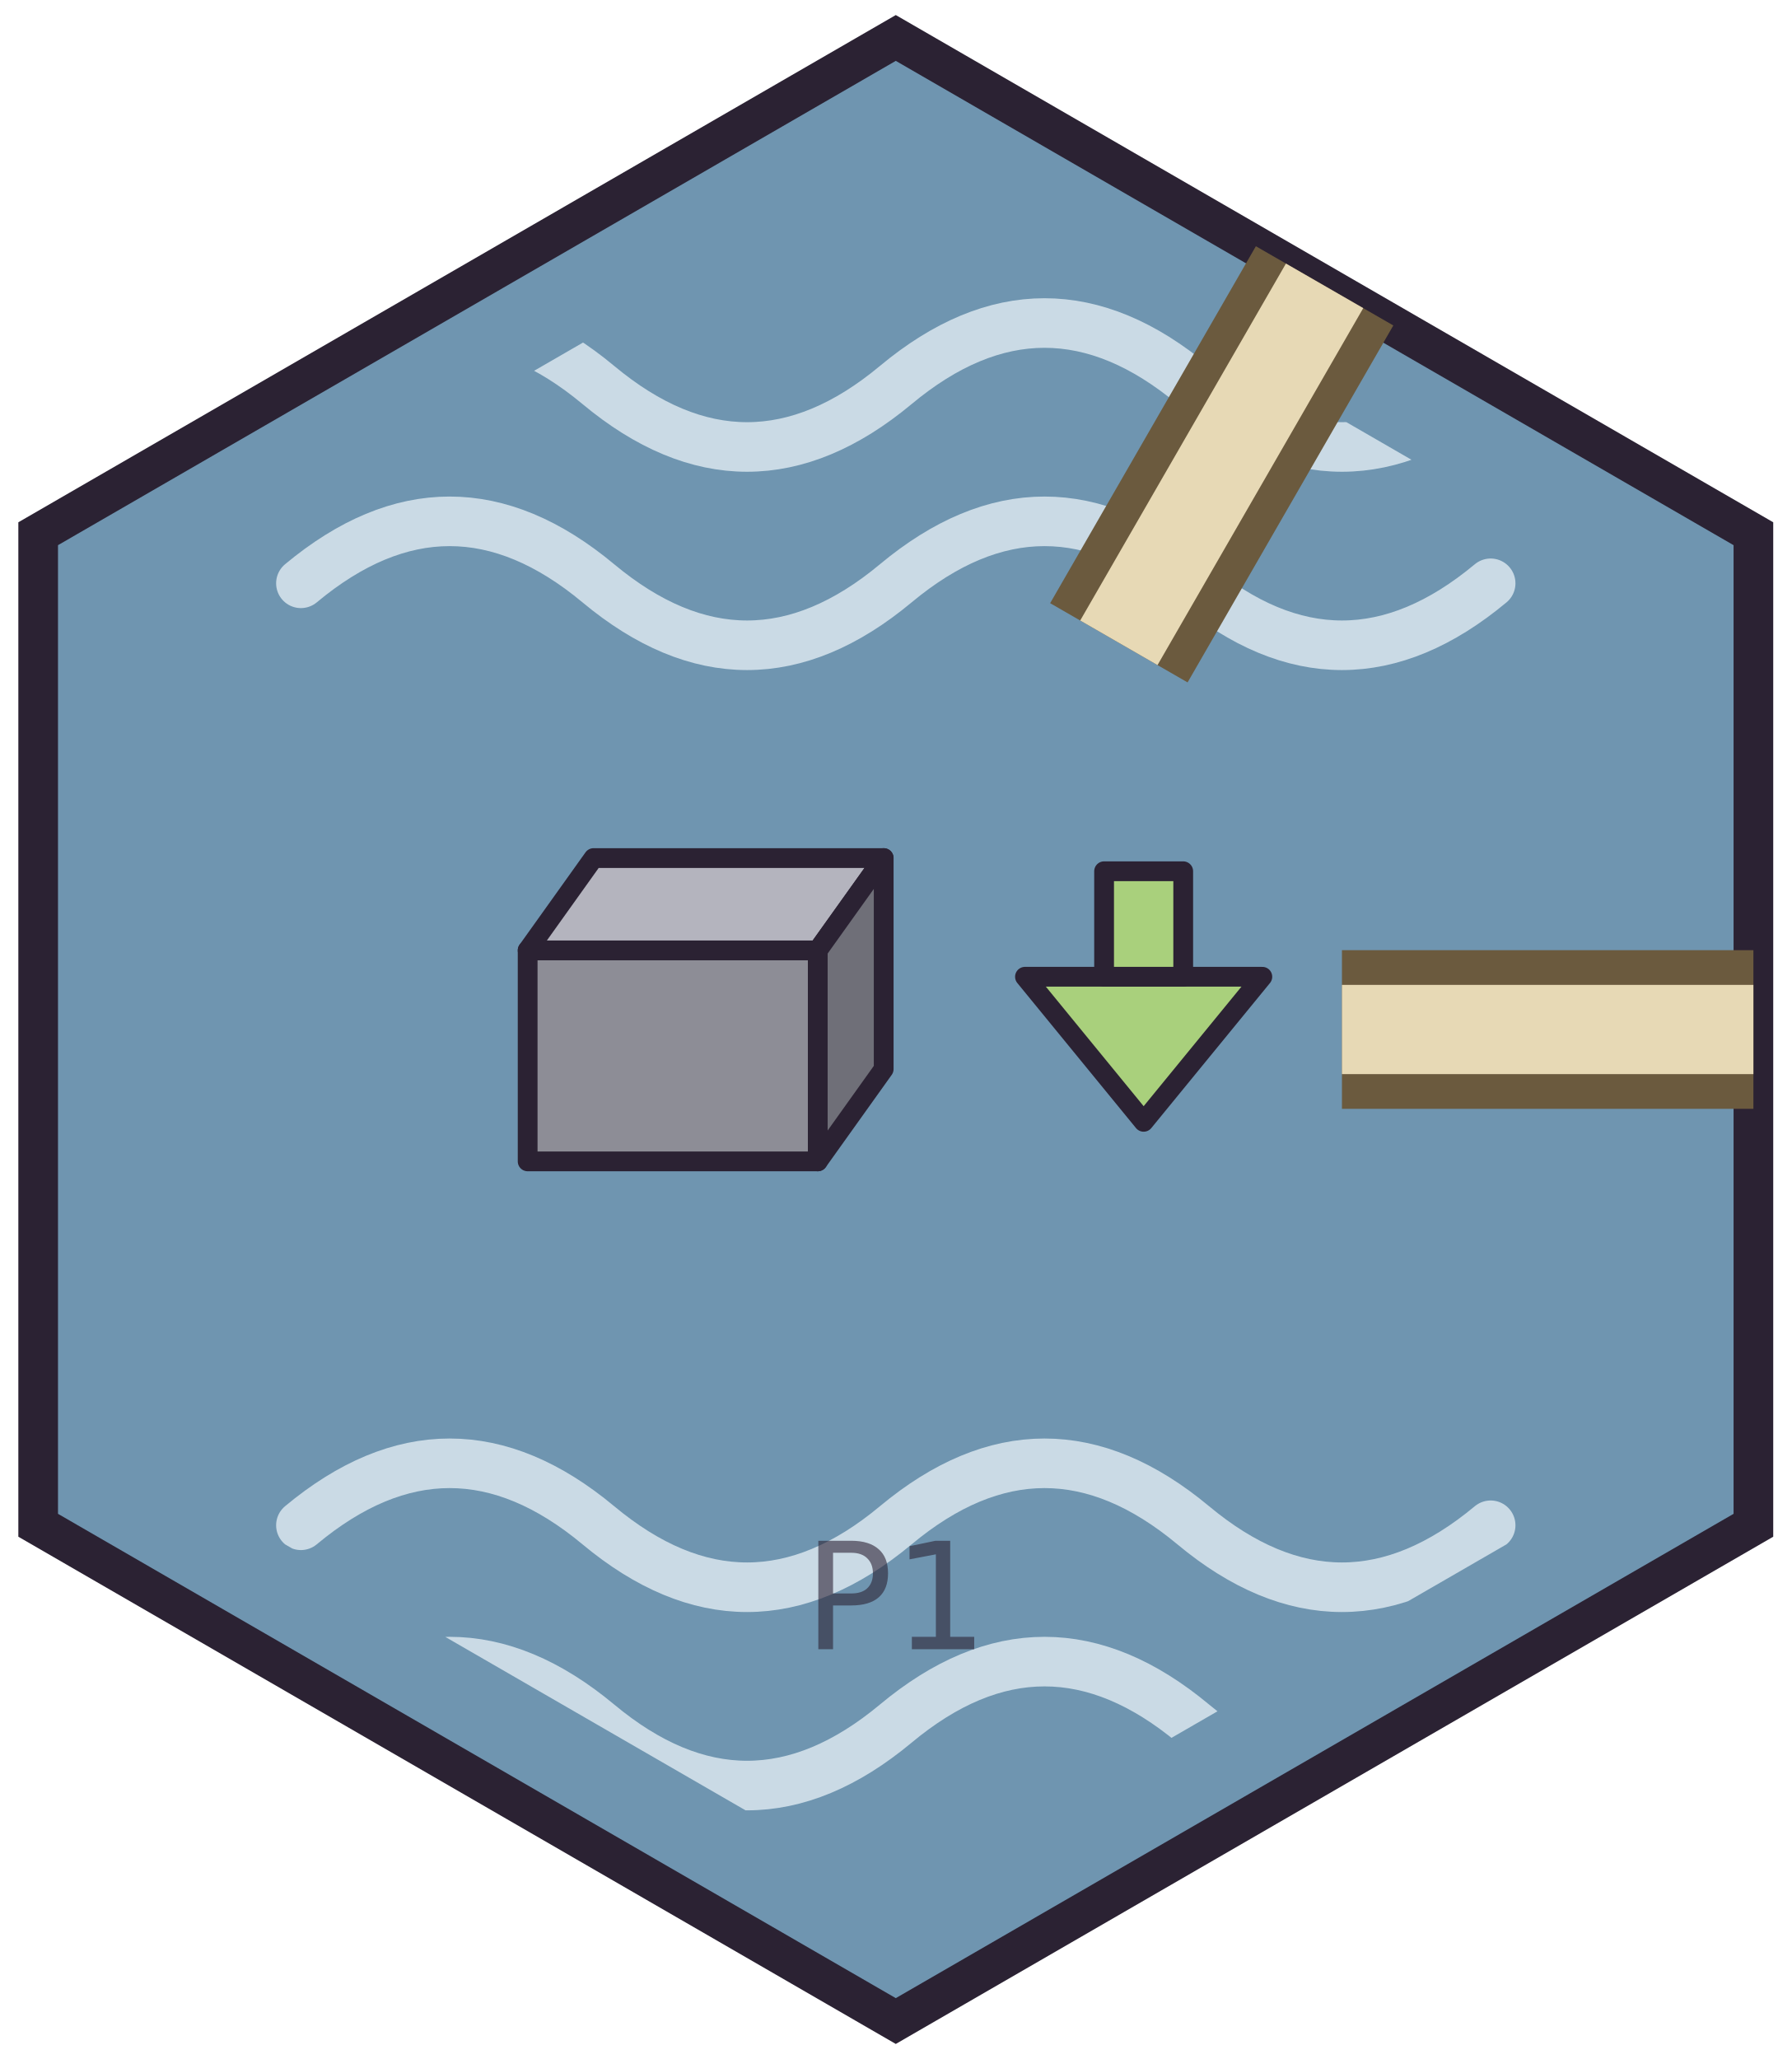
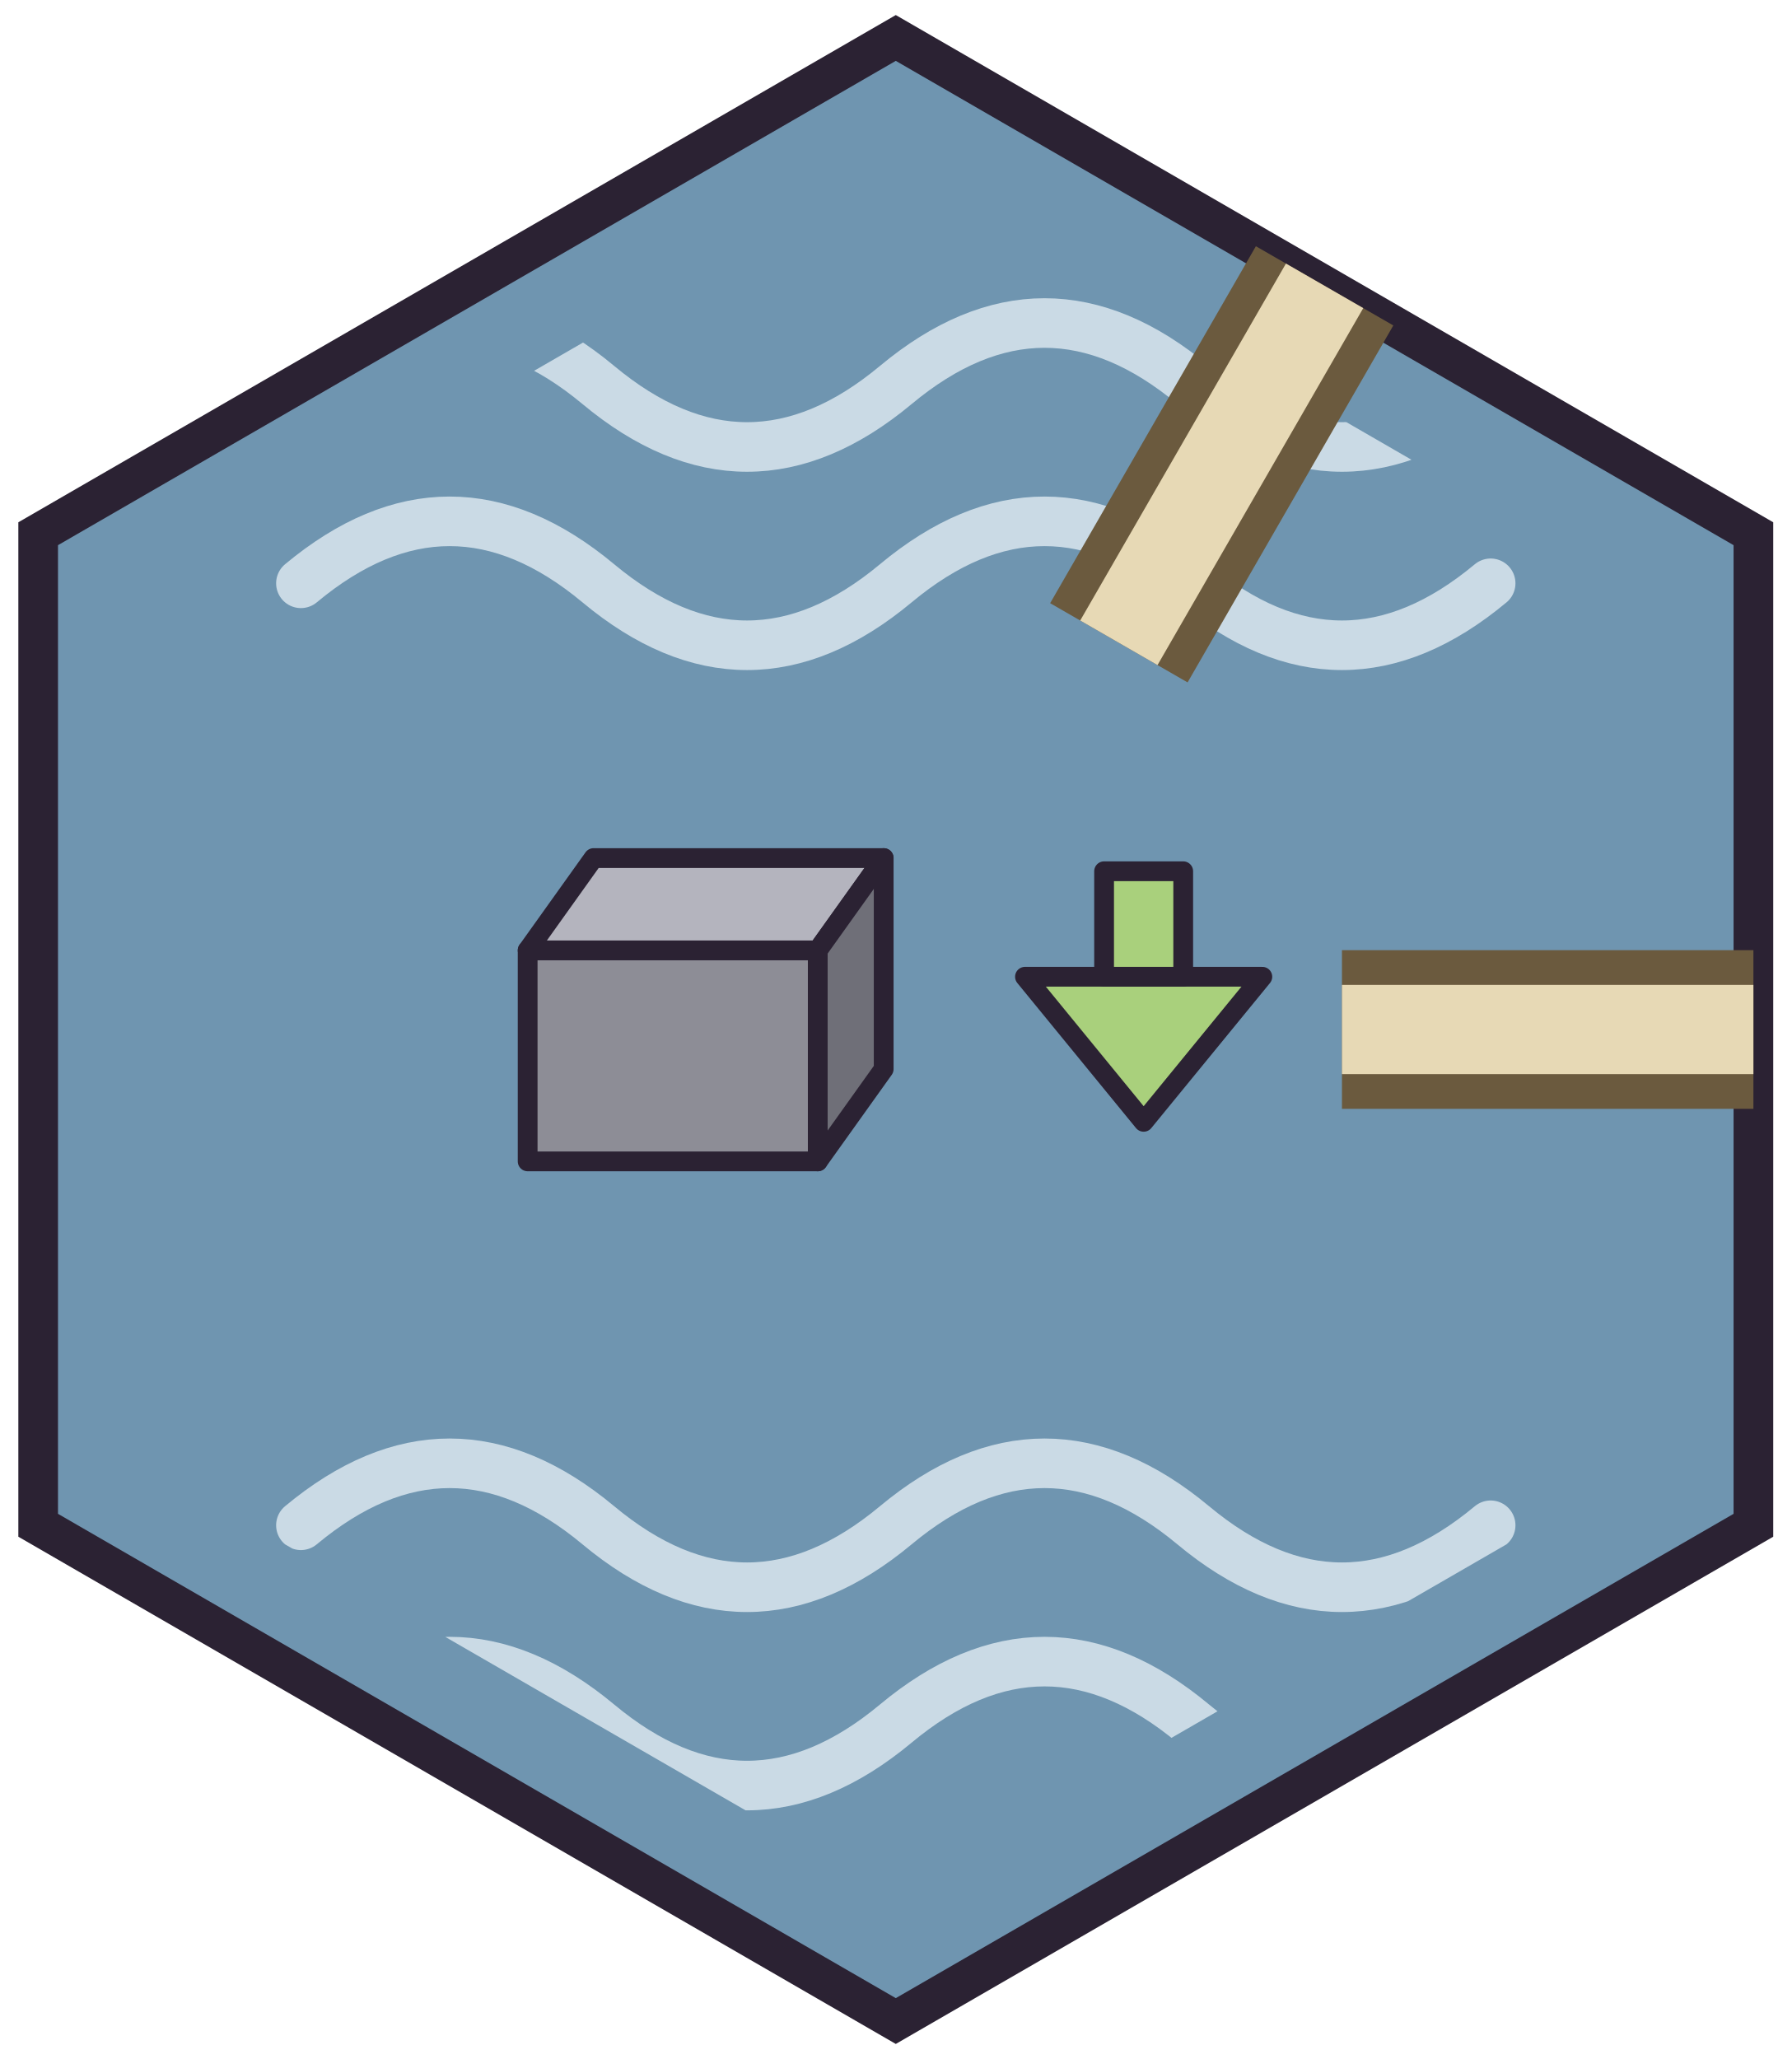
<svg xmlns="http://www.w3.org/2000/svg" viewBox="-36.14 -41.50 72.28 83.00" width="181" height="208" font-family="DejaVu Sans, Arial, sans-serif">
  <polygon points="34.6,20.0 0.0,40.0 -34.6,20.0 -34.6,-20.0 -0.0,-40.0 34.6,-20.0" fill="#6f95b0" stroke="#2b2233" stroke-width="1.6" />
  <clipPath id="c_port">
    <polygon points="30.3,17.5 0.0,35.0 -30.3,17.5 -30.3,-17.5 -0.0,-35.0 30.3,-17.5" />
  </clipPath>
  <g clip-path="url(#c_port)">
    <path d="M-24 -26 q6 -5 12 0 t12 0 t12 0 t12 0" stroke="#e8f1f7" stroke-opacity="0.75" stroke-width="2" fill="none" stroke-linecap="round" />
    <path d="M-24 -18 q6 -5 12 0 t12 0 t12 0 t12 0" stroke="#e8f1f7" stroke-opacity="0.75" stroke-width="2" fill="none" stroke-linecap="round" />
    <path d="M-24 20 q6 -5 12 0 t12 0 t12 0 t12 0" stroke="#e8f1f7" stroke-opacity="0.75" stroke-width="2" fill="none" stroke-linecap="round" />
    <path d="M-24 28 q6 -5 12 0 t12 0 t12 0 t12 0" stroke="#e8f1f7" stroke-opacity="0.75" stroke-width="2" fill="none" stroke-linecap="round" />
  </g>
  <line x1="34.6" y1="0.0" x2="18.0" y2="0.0" stroke="#6b5a3e" stroke-width="6.4" />
  <line x1="34.6" y1="0.0" x2="18.0" y2="0.0" stroke="#e7d9b5" stroke-width="3.6" />
  <line x1="17.3" y1="-30.0" x2="9.0" y2="-15.6" stroke="#6b5a3e" stroke-width="6.4" />
  <line x1="17.3" y1="-30.0" x2="9.0" y2="-15.6" stroke="#e7d9b5" stroke-width="3.6" />
  <g transform="translate(-9.0,0.0) scale(0.266)" stroke="#2b2233" stroke-width="3" stroke-linejoin="round" stroke-linecap="round" fill="none">
    <rect x="-22" y="-12" width="44" height="32" fill="#8d8d96" />
    <path d="M-22 -12 L-12 -26 L32 -26 L22 -12 Z" fill="#b4b4be" />
    <path d="M22 -12 L32 -26 L32 6 L22 20 Z" fill="#6f6f78" />
  </g>
  <g transform="translate(10.0,0.0) scale(0.266)" stroke="#2b2233" stroke-width="3" stroke-linejoin="round" stroke-linecap="round" fill="none">
    <path d="M-18 -8 L0 14 L18 -8 Z" fill="#a9d07c" />
    <rect x="-6" y="-24" width="12" height="16" fill="#a9d07c" />
  </g>
-   <text x="0" y="25" text-anchor="middle" font-size="6" fill="#2b2233" opacity="0.6">P1</text>
</svg>
